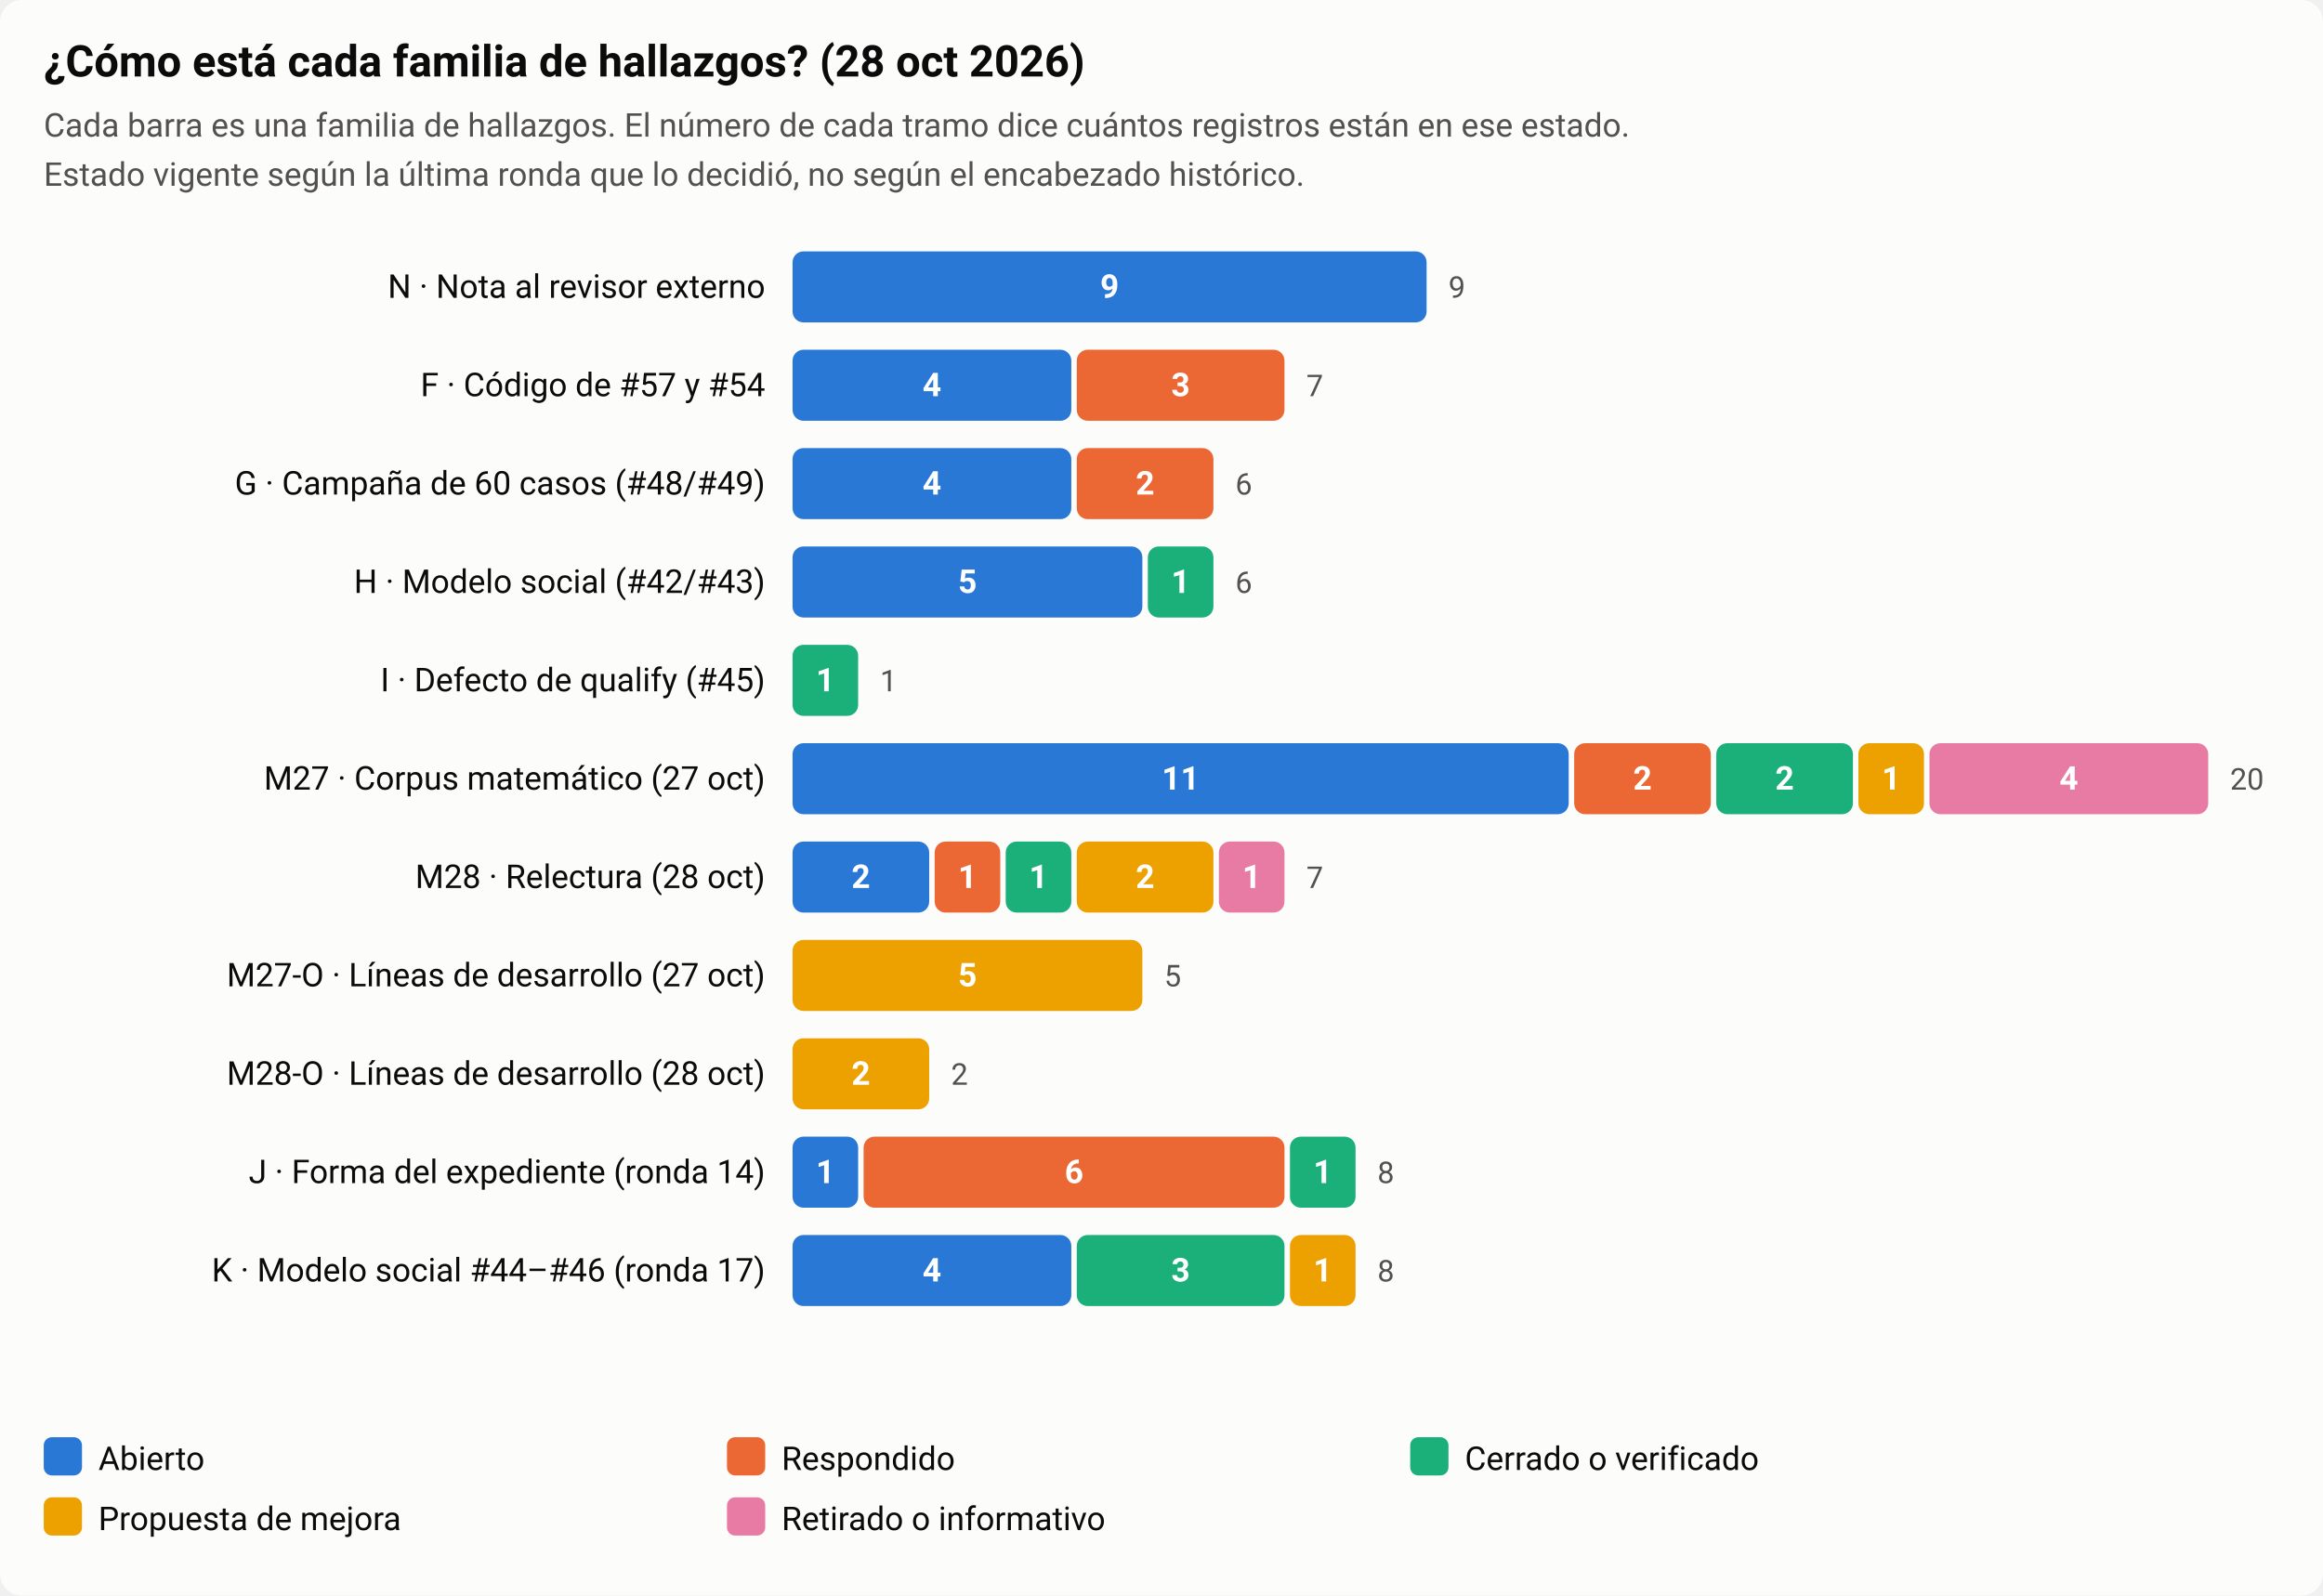
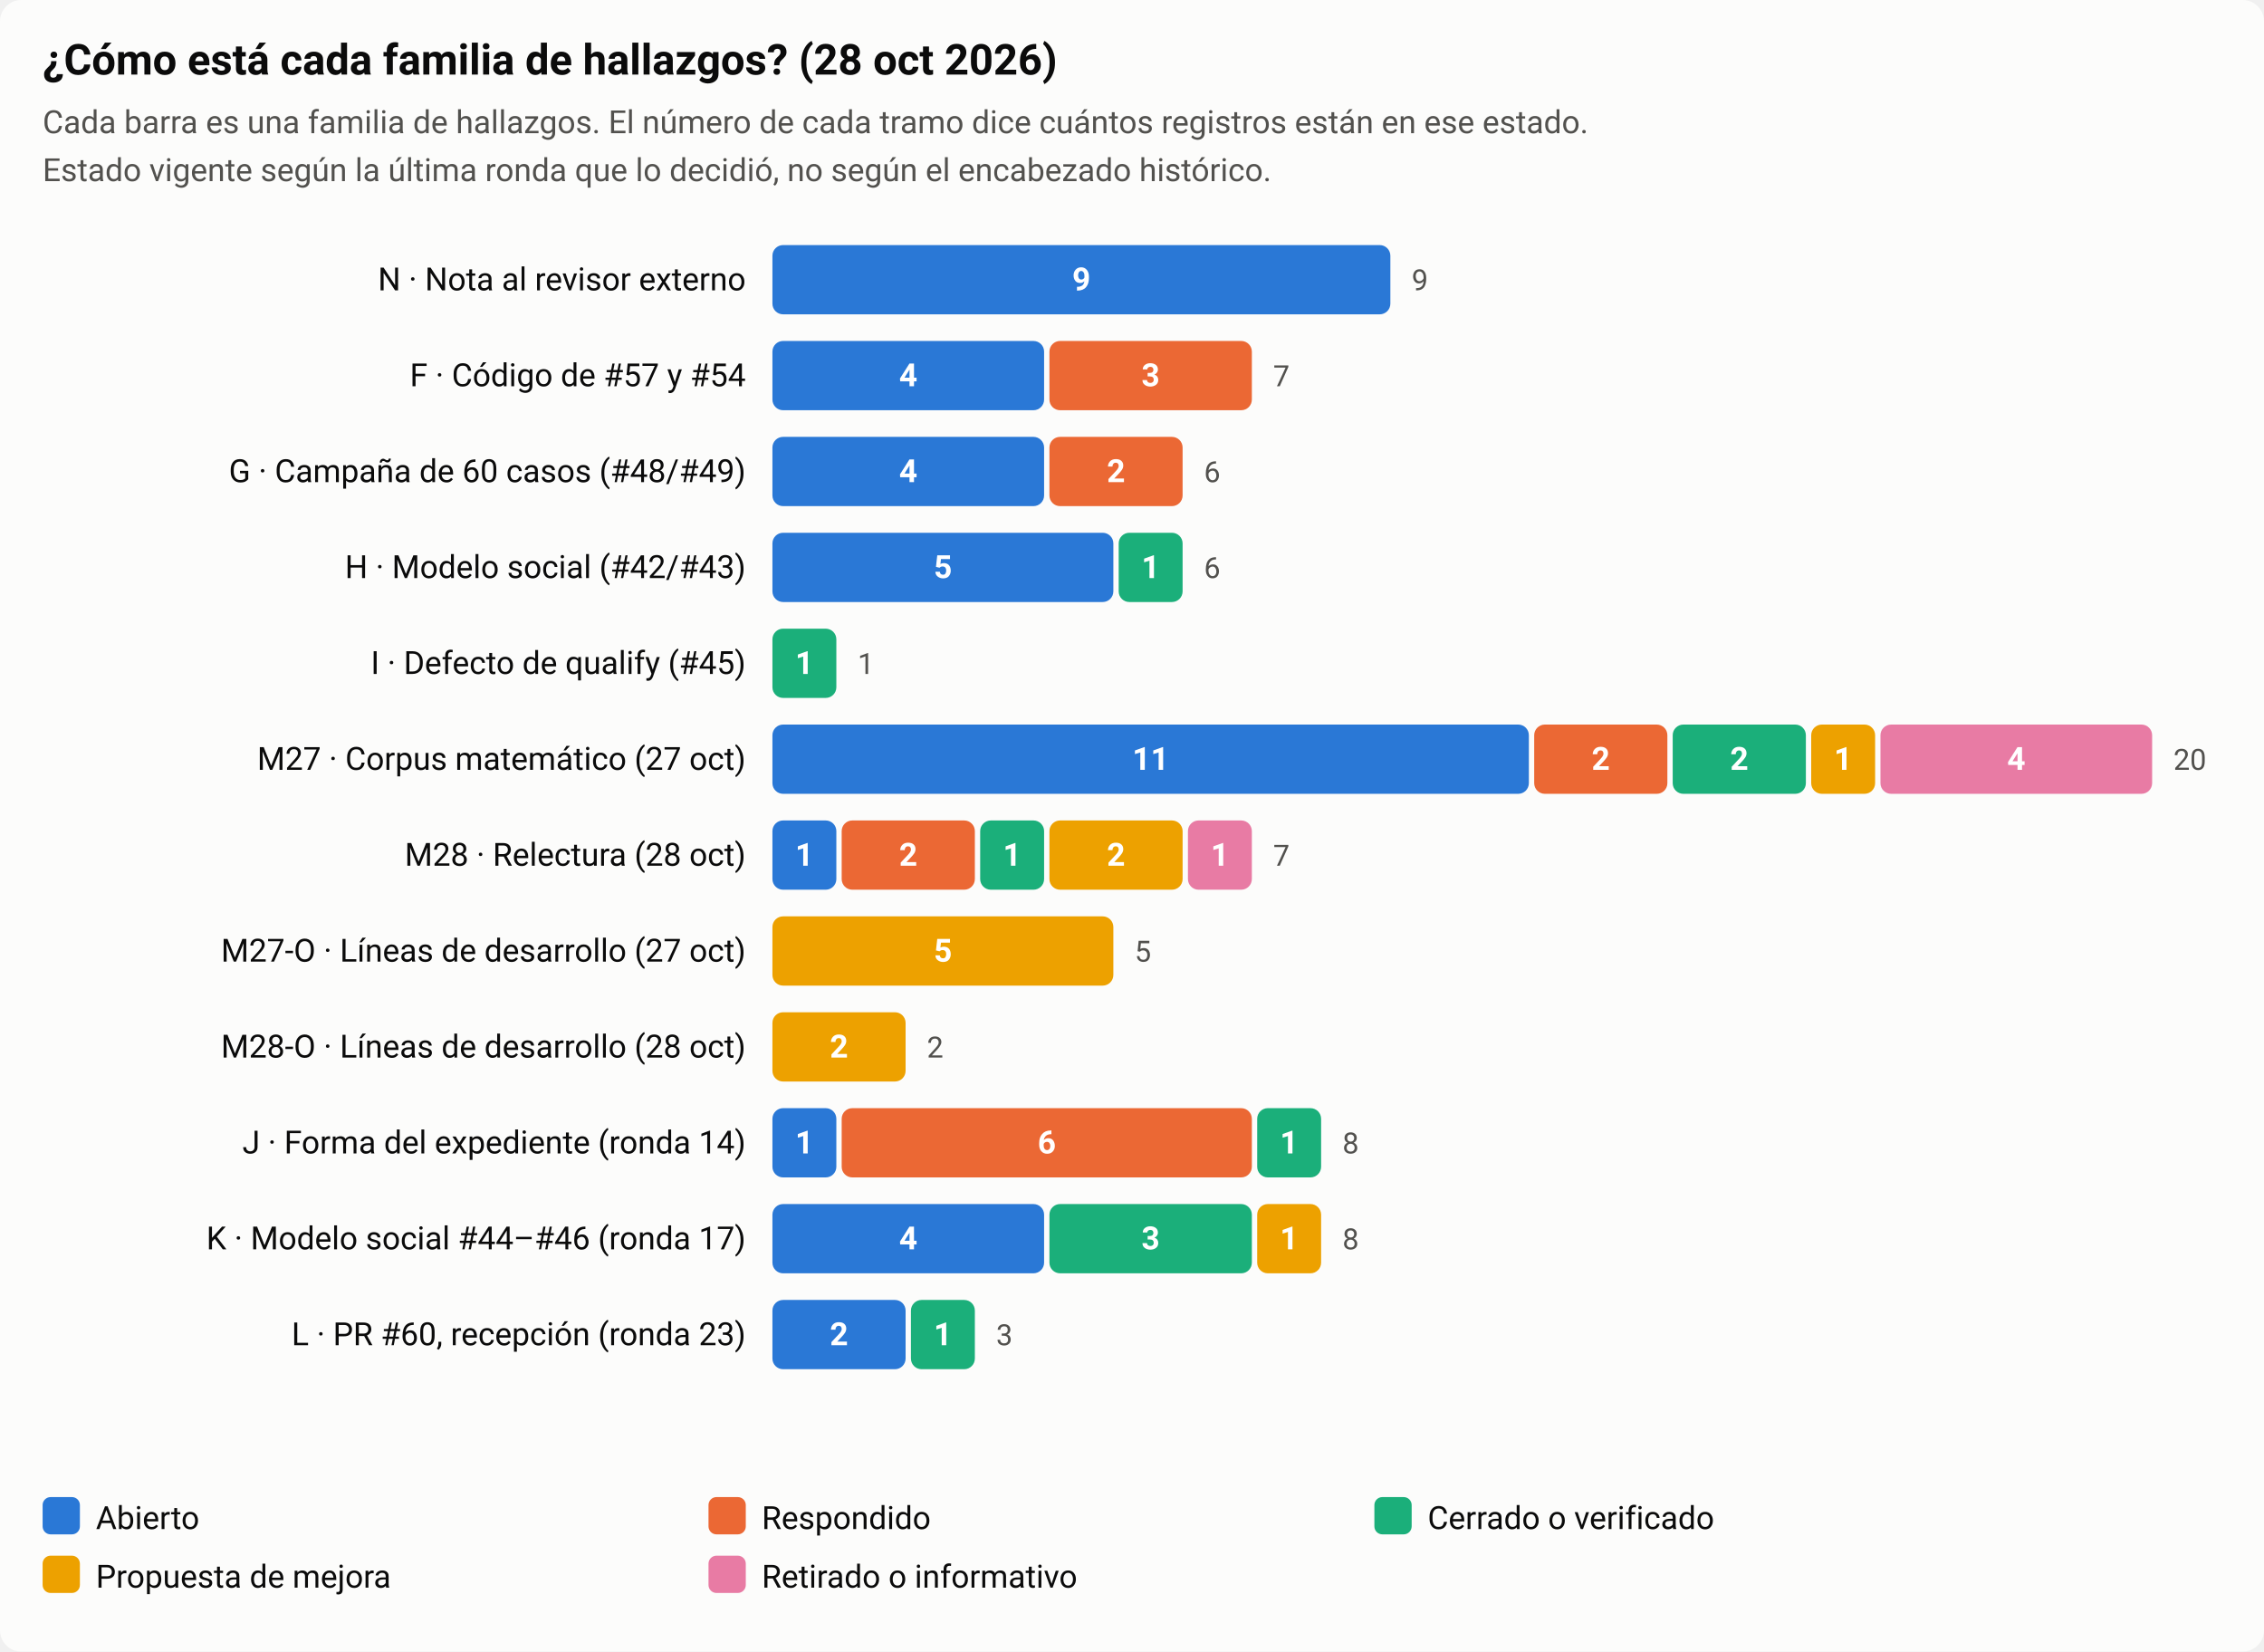
- <svg xmlns="http://www.w3.org/2000/svg" viewBox="0 0 850 584" width="850" height="584" role="img" aria-label="Estado de los 79 registros de la auditoría por familia">
+ <svg xmlns="http://www.w3.org/2000/svg" viewBox="0 0 850 620" width="850" height="620" role="img" aria-label="Estado de los 79 registros de la auditoría por familia">
  <style>
  .ink{fill:#0b0b0b}.ink2{fill:#52514e}.bg{fill:#fcfcfb}.grid{stroke:#e4e3df}
  .s0{fill:#2a78d6}.s1{fill:#eb6834}.s2{fill:#1baf7a}.s3{fill:#eda100}.s4{fill:#e87ba4}
  .a0{fill:#2a78d6}.a1{fill:#eb6834}.a0s{stroke:#2a78d6}.a1s{stroke:#eb6834}
  text{font-family:system-ui,-apple-system,Segoe UI,Roboto,sans-serif}
  @media (prefers-color-scheme: dark){
    .ink{fill:#f0efec}.ink2{fill:#c3c2b7}.bg{fill:#1a1a19}.grid{stroke:#383835}
    .s0{fill:#3987e5}.s1{fill:#d95926}.s2{fill:#199e70}.s3{fill:#c98500}.s4{fill:#d55181}
    .a0{fill:#3987e5}.a1{fill:#d95926}.a0s{stroke:#3987e5}.a1s{stroke:#d95926}
  }
</style>
-   <rect class="bg" width="850" height="584" rx="8" />
+   <rect class="bg" width="850" height="620" rx="8" />
  <text class="ink" x="16" y="28" font-size="16" font-weight="600">¿Cómo está cada familia de hallazgos? (28 oct 2026)</text>
  <text class="ink2" x="16" y="50" font-size="12">Cada barra es una familia de hallazgos. El número de cada tramo dice cuántos registros están en ese estado.</text>
  <text class="ink2" x="16" y="68" font-size="12">Estado vigente según la última ronda que lo decidió, no según el encabezado histórico.</text>
  <text class="ink" x="280" y="109" font-size="12" text-anchor="end">N · Nota al revisor externo</text>
  <rect class="s0" x="290" y="92" width="232" height="26" rx="4" />
  <text x="406.0" y="109" font-size="12" font-weight="600" text-anchor="middle" fill="#fff">9</text>
  <text class="ink2" x="530" y="109" font-size="11">9</text>
  <text class="ink" x="280" y="145" font-size="12" text-anchor="end">F · Código de #57 y #54</text>
  <rect class="s0" x="290" y="128" width="102" height="26" rx="4" />
  <text x="341.0" y="145" font-size="12" font-weight="600" text-anchor="middle" fill="#fff">4</text>
  <rect class="s1" x="394" y="128" width="76" height="26" rx="4" />
  <text x="432.0" y="145" font-size="12" font-weight="600" text-anchor="middle" fill="#fff">3</text>
  <text class="ink2" x="478" y="145" font-size="11">7</text>
  <text class="ink" x="280" y="181" font-size="12" text-anchor="end">G · Campaña de 60 casos (#48/#49)</text>
  <rect class="s0" x="290" y="164" width="102" height="26" rx="4" />
  <text x="341.0" y="181" font-size="12" font-weight="600" text-anchor="middle" fill="#fff">4</text>
  <rect class="s1" x="394" y="164" width="50" height="26" rx="4" />
  <text x="419.0" y="181" font-size="12" font-weight="600" text-anchor="middle" fill="#fff">2</text>
  <text class="ink2" x="452" y="181" font-size="11">6</text>
  <text class="ink" x="280" y="217" font-size="12" text-anchor="end">H · Modelo social (#42/#43)</text>
  <rect class="s0" x="290" y="200" width="128" height="26" rx="4" />
  <text x="354.0" y="217" font-size="12" font-weight="600" text-anchor="middle" fill="#fff">5</text>
  <rect class="s2" x="420" y="200" width="24" height="26" rx="4" />
  <text x="432.0" y="217" font-size="12" font-weight="600" text-anchor="middle" fill="#fff">1</text>
  <text class="ink2" x="452" y="217" font-size="11">6</text>
  <text class="ink" x="280" y="253" font-size="12" text-anchor="end">I · Defecto de qualify (#45)</text>
  <rect class="s2" x="290" y="236" width="24" height="26" rx="4" />
  <text x="302.0" y="253" font-size="12" font-weight="600" text-anchor="middle" fill="#fff">1</text>
  <text class="ink2" x="322" y="253" font-size="11">1</text>
  <text class="ink" x="280" y="289" font-size="12" text-anchor="end">M27 · Corpus matemático (27 oct)</text>
  <rect class="s0" x="290" y="272" width="284" height="26" rx="4" />
  <text x="432.0" y="289" font-size="12" font-weight="600" text-anchor="middle" fill="#fff">11</text>
  <rect class="s1" x="576" y="272" width="50" height="26" rx="4" />
  <text x="601.0" y="289" font-size="12" font-weight="600" text-anchor="middle" fill="#fff">2</text>
  <rect class="s2" x="628" y="272" width="50" height="26" rx="4" />
  <text x="653.0" y="289" font-size="12" font-weight="600" text-anchor="middle" fill="#fff">2</text>
  <rect class="s3" x="680" y="272" width="24" height="26" rx="4" />
  <text x="692.0" y="289" font-size="12" font-weight="600" text-anchor="middle" fill="#fff">1</text>
  <rect class="s4" x="706" y="272" width="102" height="26" rx="4" />
  <text x="757.0" y="289" font-size="12" font-weight="600" text-anchor="middle" fill="#fff">4</text>
  <text class="ink2" x="816" y="289" font-size="11">20</text>
  <text class="ink" x="280" y="325" font-size="12" text-anchor="end">M28 · Relectura (28 oct)</text>
-   <rect class="s0" x="290" y="308" width="50" height="26" rx="4" />
-   <text x="315.0" y="325" font-size="12" font-weight="600" text-anchor="middle" fill="#fff">2</text>
-   <rect class="s1" x="342" y="308" width="24" height="26" rx="4" />
-   <text x="354.0" y="325" font-size="12" font-weight="600" text-anchor="middle" fill="#fff">1</text>
+   <rect class="s0" x="290" y="308" width="24" height="26" rx="4" />
+   <text x="302.0" y="325" font-size="12" font-weight="600" text-anchor="middle" fill="#fff">1</text>
+   <rect class="s1" x="316" y="308" width="50" height="26" rx="4" />
+   <text x="341.0" y="325" font-size="12" font-weight="600" text-anchor="middle" fill="#fff">2</text>
  <rect class="s2" x="368" y="308" width="24" height="26" rx="4" />
  <text x="380.0" y="325" font-size="12" font-weight="600" text-anchor="middle" fill="#fff">1</text>
  <rect class="s3" x="394" y="308" width="50" height="26" rx="4" />
  <text x="419.0" y="325" font-size="12" font-weight="600" text-anchor="middle" fill="#fff">2</text>
  <rect class="s4" x="446" y="308" width="24" height="26" rx="4" />
  <text x="458.0" y="325" font-size="12" font-weight="600" text-anchor="middle" fill="#fff">1</text>
  <text class="ink2" x="478" y="325" font-size="11">7</text>
  <text class="ink" x="280" y="361" font-size="12" text-anchor="end">M27-O · Líneas de desarrollo (27 oct)</text>
  <rect class="s3" x="290" y="344" width="128" height="26" rx="4" />
  <text x="354.0" y="361" font-size="12" font-weight="600" text-anchor="middle" fill="#fff">5</text>
  <text class="ink2" x="426" y="361" font-size="11">5</text>
  <text class="ink" x="280" y="397" font-size="12" text-anchor="end">M28-O · Líneas de desarrollo (28 oct)</text>
  <rect class="s3" x="290" y="380" width="50" height="26" rx="4" />
  <text x="315.0" y="397" font-size="12" font-weight="600" text-anchor="middle" fill="#fff">2</text>
  <text class="ink2" x="348" y="397" font-size="11">2</text>
  <text class="ink" x="280" y="433" font-size="12" text-anchor="end">J · Forma del expediente (ronda 14)</text>
  <rect class="s0" x="290" y="416" width="24" height="26" rx="4" />
  <text x="302.0" y="433" font-size="12" font-weight="600" text-anchor="middle" fill="#fff">1</text>
  <rect class="s1" x="316" y="416" width="154" height="26" rx="4" />
  <text x="393.0" y="433" font-size="12" font-weight="600" text-anchor="middle" fill="#fff">6</text>
  <rect class="s2" x="472" y="416" width="24" height="26" rx="4" />
  <text x="484.0" y="433" font-size="12" font-weight="600" text-anchor="middle" fill="#fff">1</text>
  <text class="ink2" x="504" y="433" font-size="11">8</text>
  <text class="ink" x="280" y="469" font-size="12" text-anchor="end">K · Modelo social #44–#46 (ronda 17)</text>
  <rect class="s0" x="290" y="452" width="102" height="26" rx="4" />
  <text x="341.0" y="469" font-size="12" font-weight="600" text-anchor="middle" fill="#fff">4</text>
  <rect class="s2" x="394" y="452" width="76" height="26" rx="4" />
  <text x="432.0" y="469" font-size="12" font-weight="600" text-anchor="middle" fill="#fff">3</text>
  <rect class="s3" x="472" y="452" width="24" height="26" rx="4" />
  <text x="484.0" y="469" font-size="12" font-weight="600" text-anchor="middle" fill="#fff">1</text>
  <text class="ink2" x="504" y="469" font-size="11">8</text>
-   <rect class="s0" x="16" y="526" width="14" height="14" rx="3" />
-   <text class="ink" x="36" y="538" font-size="12">Abierto</text>
-   <rect class="s1" x="266" y="526" width="14" height="14" rx="3" />
-   <text class="ink" x="286" y="538" font-size="12">Respondido</text>
-   <rect class="s2" x="516" y="526" width="14" height="14" rx="3" />
-   <text class="ink" x="536" y="538" font-size="12">Cerrado o verificado</text>
-   <rect class="s3" x="16" y="548" width="14" height="14" rx="3" />
-   <text class="ink" x="36" y="560" font-size="12">Propuesta de mejora</text>
-   <rect class="s4" x="266" y="548" width="14" height="14" rx="3" />
-   <text class="ink" x="286" y="560" font-size="12">Retirado o informativo</text>
+   <text class="ink" x="280" y="505" font-size="12" text-anchor="end">L · PR #60, recepción (ronda 23)</text>
+   <rect class="s0" x="290" y="488" width="50" height="26" rx="4" />
+   <text x="315.0" y="505" font-size="12" font-weight="600" text-anchor="middle" fill="#fff">2</text>
+   <rect class="s2" x="342" y="488" width="24" height="26" rx="4" />
+   <text x="354.0" y="505" font-size="12" font-weight="600" text-anchor="middle" fill="#fff">1</text>
+   <text class="ink2" x="374" y="505" font-size="11">3</text>
+   <rect class="s0" x="16" y="562" width="14" height="14" rx="3" />
+   <text class="ink" x="36" y="574" font-size="12">Abierto</text>
+   <rect class="s1" x="266" y="562" width="14" height="14" rx="3" />
+   <text class="ink" x="286" y="574" font-size="12">Respondido</text>
+   <rect class="s2" x="516" y="562" width="14" height="14" rx="3" />
+   <text class="ink" x="536" y="574" font-size="12">Cerrado o verificado</text>
+   <rect class="s3" x="16" y="584" width="14" height="14" rx="3" />
+   <text class="ink" x="36" y="596" font-size="12">Propuesta de mejora</text>
+   <rect class="s4" x="266" y="584" width="14" height="14" rx="3" />
+   <text class="ink" x="286" y="596" font-size="12">Retirado o informativo</text>
</svg>
